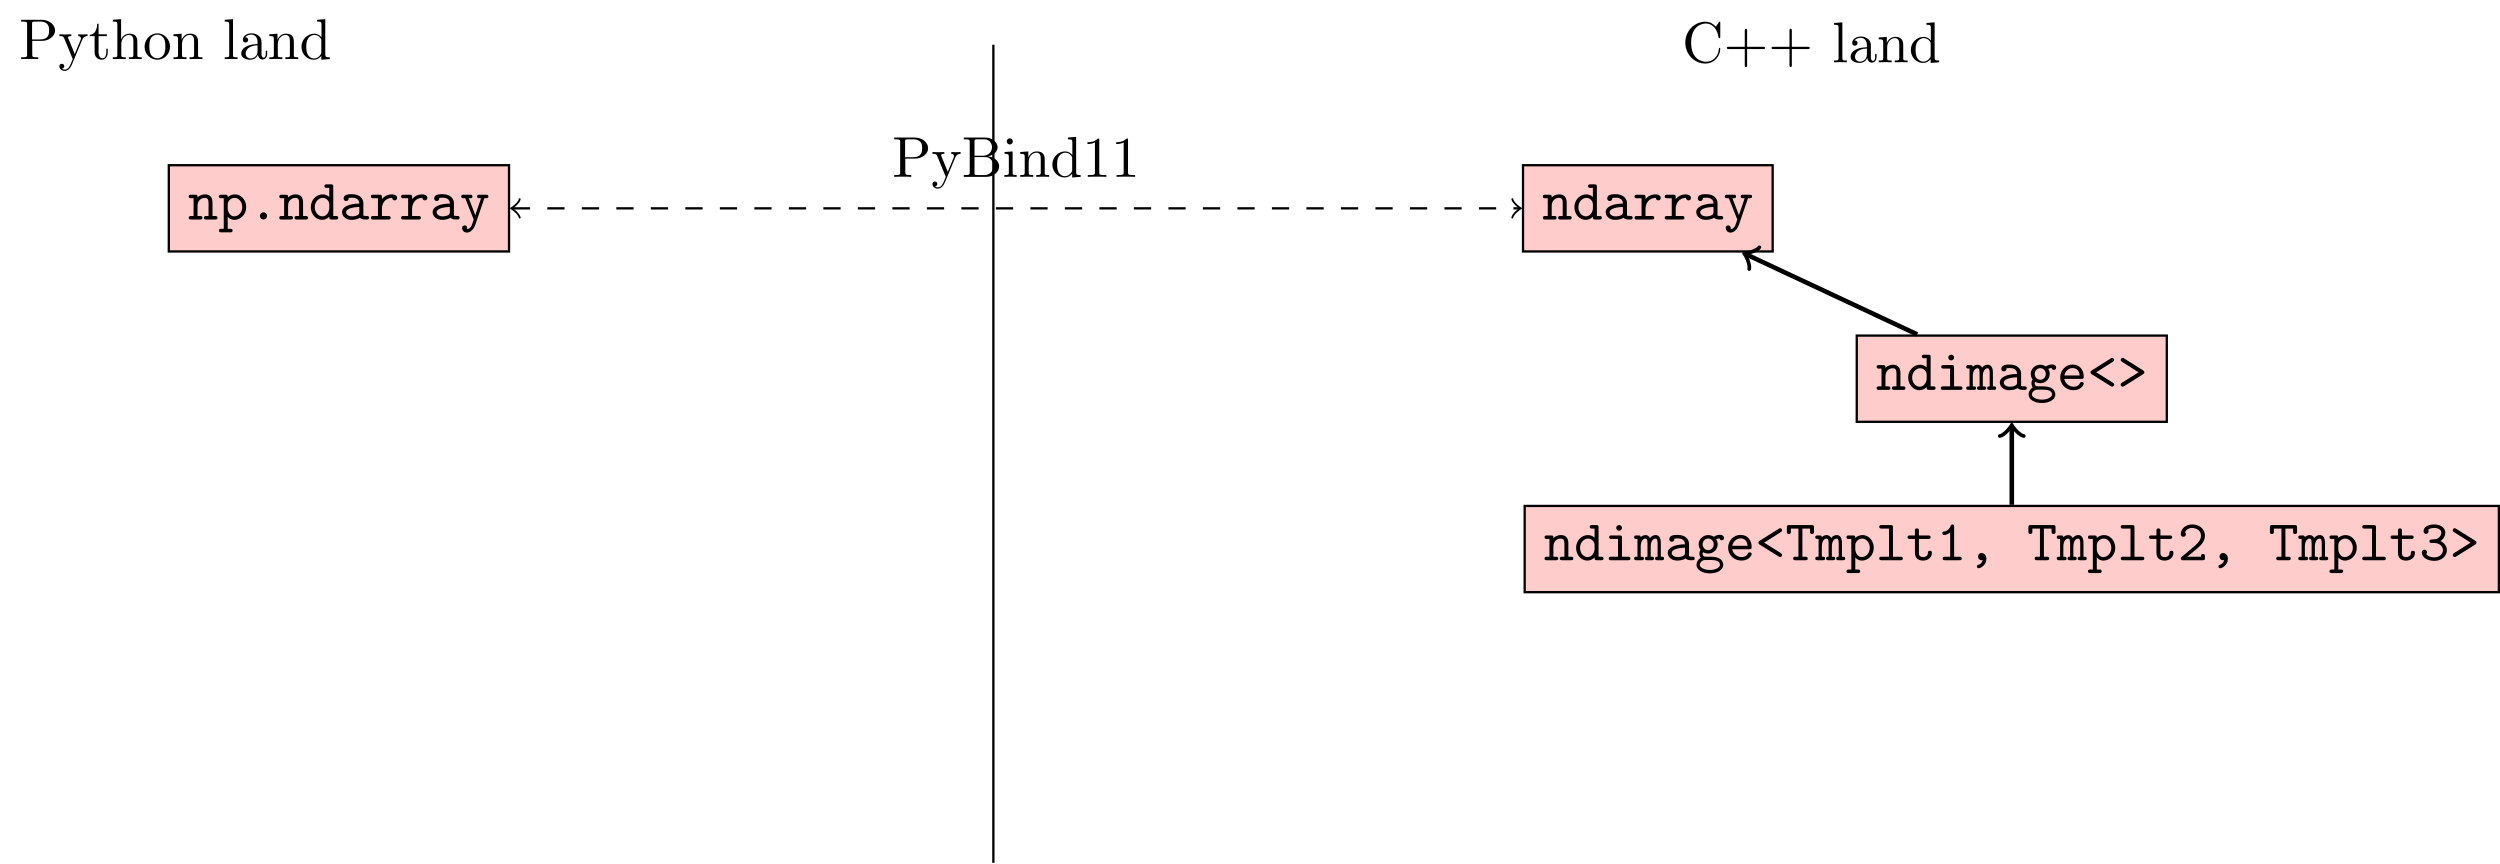
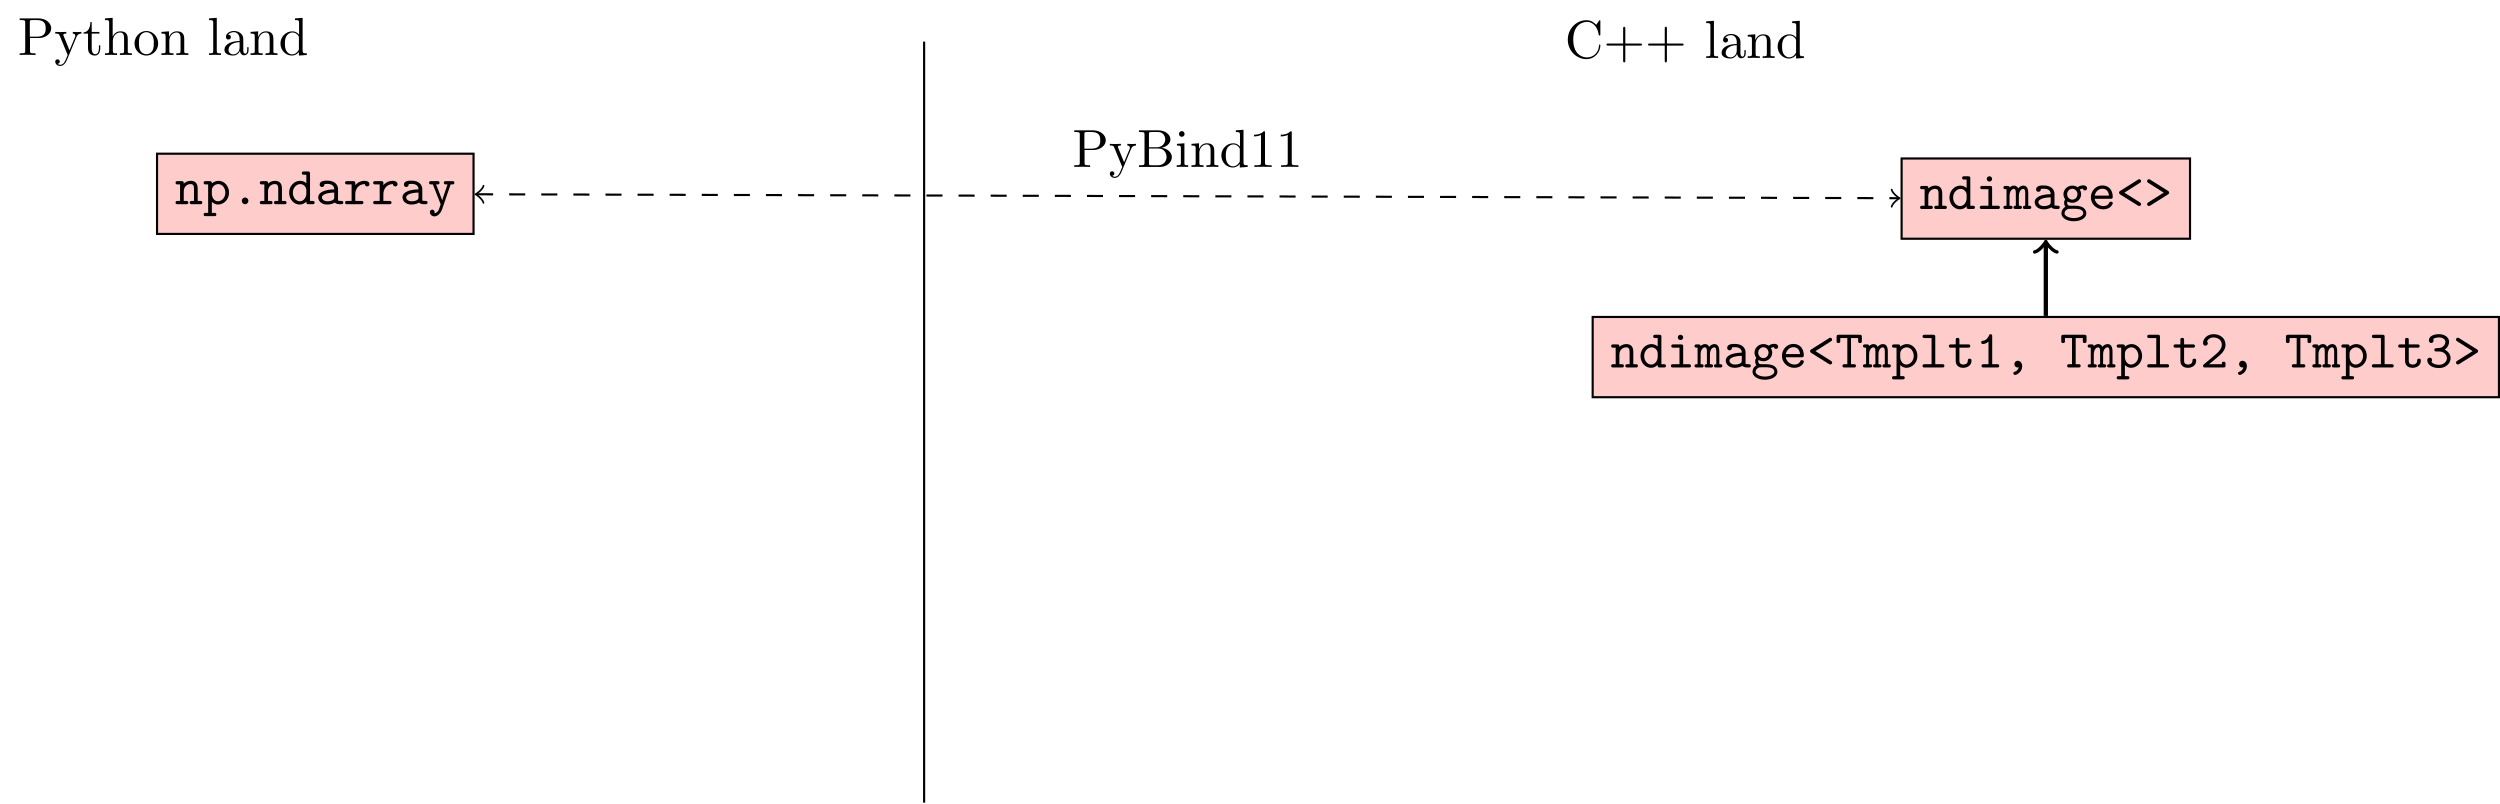
- <svg xmlns="http://www.w3.org/2000/svg" xmlns:xlink="http://www.w3.org/1999/xlink" width="433.135pt" height="149.68pt" viewBox="0 0 433.135 149.68" version="1.1">
+ <svg xmlns="http://www.w3.org/2000/svg" xmlns:xlink="http://www.w3.org/1999/xlink" width="465.592pt" height="149.68pt" viewBox="0 0 465.592 149.68" version="1.1">
  <defs>
    <g>
      <symbol overflow="visible" id="glyph0-0">
        <path style="stroke:none;" d="" />
      </symbol>
      <symbol overflow="visible" id="glyph0-1">
        <path style="stroke:none;" d="M 2.266 -3.156 L 3.953 -3.156 C 5.141 -3.156 6.219 -3.953 6.219 -4.953 C 6.219 -5.938 5.234 -6.812 3.875 -6.812 L 0.344 -6.812 L 0.344 -6.5 L 0.594 -6.5 C 1.359 -6.5 1.375 -6.391 1.375 -6.031 L 1.375 -0.781 C 1.375 -0.422 1.359 -0.312 0.594 -0.312 L 0.344 -0.312 L 0.344 0 C 0.703 -0.031 1.438 -0.031 1.812 -0.031 C 2.188 -0.031 2.938 -0.031 3.297 0 L 3.297 -0.312 L 3.047 -0.312 C 2.281 -0.312 2.266 -0.422 2.266 -0.781 Z M 2.234 -3.406 L 2.234 -6.094 C 2.234 -6.438 2.25 -6.5 2.719 -6.5 L 3.609 -6.5 C 5.188 -6.5 5.188 -5.438 5.188 -4.953 C 5.188 -4.484 5.188 -3.406 3.609 -3.406 Z M 2.234 -3.406 " />
      </symbol>
      <symbol overflow="visible" id="glyph0-2">
        <path style="stroke:none;" d="M 4.141 -3.344 C 4.391 -3.984 4.906 -3.984 5.062 -3.984 L 5.062 -4.297 C 4.828 -4.281 4.547 -4.266 4.312 -4.266 C 4.141 -4.266 3.672 -4.281 3.453 -4.297 L 3.453 -3.984 C 3.766 -3.984 3.922 -3.812 3.922 -3.562 C 3.922 -3.453 3.906 -3.438 3.859 -3.312 L 2.844 -0.875 L 1.75 -3.547 C 1.703 -3.656 1.688 -3.688 1.688 -3.734 C 1.688 -3.984 2.047 -3.984 2.25 -3.984 L 2.25 -4.297 C 1.984 -4.281 1.328 -4.266 1.156 -4.266 C 0.891 -4.266 0.484 -4.281 0.188 -4.297 L 0.188 -3.984 C 0.672 -3.984 0.859 -3.984 1 -3.641 L 2.5 0 C 2.438 0.125 2.297 0.453 2.25 0.594 C 2.031 1.141 1.75 1.828 1.109 1.828 C 1.062 1.828 0.828 1.828 0.641 1.641 C 0.953 1.609 1.031 1.391 1.031 1.219 C 1.031 0.969 0.844 0.812 0.609 0.812 C 0.406 0.812 0.188 0.938 0.188 1.234 C 0.188 1.688 0.609 2.047 1.109 2.047 C 1.734 2.047 2.141 1.469 2.375 0.906 Z M 4.141 -3.344 " />
      </symbol>
      <symbol overflow="visible" id="glyph0-3">
        <path style="stroke:none;" d="M 1.719 -3.984 L 3.156 -3.984 L 3.156 -4.297 L 1.719 -4.297 L 1.719 -6.125 L 1.469 -6.125 C 1.469 -5.312 1.172 -4.25 0.188 -4.203 L 0.188 -3.984 L 1.031 -3.984 L 1.031 -1.234 C 1.031 -0.016 1.969 0.109 2.328 0.109 C 3.031 0.109 3.312 -0.594 3.312 -1.234 L 3.312 -1.797 L 3.062 -1.797 L 3.062 -1.25 C 3.062 -0.516 2.766 -0.141 2.391 -0.141 C 1.719 -0.141 1.719 -1.047 1.719 -1.219 Z M 1.719 -3.984 " />
      </symbol>
      <symbol overflow="visible" id="glyph0-4">
        <path style="stroke:none;" d="M 1.094 -0.75 C 1.094 -0.312 0.984 -0.312 0.312 -0.312 L 0.312 0 C 0.672 -0.016 1.172 -0.031 1.453 -0.031 C 1.703 -0.031 2.219 -0.016 2.562 0 L 2.562 -0.312 C 1.891 -0.312 1.781 -0.312 1.781 -0.75 L 1.781 -2.594 C 1.781 -3.625 2.5 -4.188 3.125 -4.188 C 3.766 -4.188 3.875 -3.656 3.875 -3.078 L 3.875 -0.75 C 3.875 -0.312 3.766 -0.312 3.094 -0.312 L 3.094 0 C 3.438 -0.016 3.953 -0.031 4.219 -0.031 C 4.469 -0.031 5 -0.016 5.328 0 L 5.328 -0.312 C 4.812 -0.312 4.562 -0.312 4.562 -0.609 L 4.562 -2.516 C 4.562 -3.375 4.562 -3.672 4.25 -4.031 C 4.109 -4.203 3.781 -4.406 3.203 -4.406 C 2.359 -4.406 1.922 -3.812 1.75 -3.422 L 1.75 -6.922 L 0.312 -6.812 L 0.312 -6.5 C 1.016 -6.5 1.094 -6.438 1.094 -5.938 Z M 1.094 -0.75 " />
      </symbol>
      <symbol overflow="visible" id="glyph0-5">
        <path style="stroke:none;" d="M 4.688 -2.141 C 4.688 -3.406 3.703 -4.469 2.5 -4.469 C 1.25 -4.469 0.281 -3.375 0.281 -2.141 C 0.281 -0.844 1.312 0.109 2.484 0.109 C 3.688 0.109 4.688 -0.875 4.688 -2.141 Z M 2.5 -0.141 C 2.062 -0.141 1.625 -0.344 1.359 -0.812 C 1.109 -1.25 1.109 -1.859 1.109 -2.219 C 1.109 -2.609 1.109 -3.141 1.344 -3.578 C 1.609 -4.031 2.078 -4.25 2.484 -4.25 C 2.922 -4.25 3.344 -4.031 3.609 -3.594 C 3.875 -3.172 3.875 -2.594 3.875 -2.219 C 3.875 -1.859 3.875 -1.312 3.656 -0.875 C 3.422 -0.422 2.984 -0.141 2.5 -0.141 Z M 2.5 -0.141 " />
      </symbol>
      <symbol overflow="visible" id="glyph0-6">
        <path style="stroke:none;" d="M 1.094 -3.422 L 1.094 -0.75 C 1.094 -0.312 0.984 -0.312 0.312 -0.312 L 0.312 0 C 0.672 -0.016 1.172 -0.031 1.453 -0.031 C 1.703 -0.031 2.219 -0.016 2.562 0 L 2.562 -0.312 C 1.891 -0.312 1.781 -0.312 1.781 -0.75 L 1.781 -2.594 C 1.781 -3.625 2.5 -4.188 3.125 -4.188 C 3.766 -4.188 3.875 -3.656 3.875 -3.078 L 3.875 -0.75 C 3.875 -0.312 3.766 -0.312 3.094 -0.312 L 3.094 0 C 3.438 -0.016 3.953 -0.031 4.219 -0.031 C 4.469 -0.031 5 -0.016 5.328 0 L 5.328 -0.312 C 4.812 -0.312 4.562 -0.312 4.562 -0.609 L 4.562 -2.516 C 4.562 -3.375 4.562 -3.672 4.25 -4.031 C 4.109 -4.203 3.781 -4.406 3.203 -4.406 C 2.469 -4.406 2 -3.984 1.719 -3.359 L 1.719 -4.406 L 0.312 -4.297 L 0.312 -3.984 C 1.016 -3.984 1.094 -3.922 1.094 -3.422 Z M 1.094 -3.422 " />
      </symbol>
      <symbol overflow="visible" id="glyph0-7">
        <path style="stroke:none;" d="M 1.766 -6.922 L 0.328 -6.812 L 0.328 -6.5 C 1.031 -6.5 1.109 -6.438 1.109 -5.938 L 1.109 -0.75 C 1.109 -0.312 1 -0.312 0.328 -0.312 L 0.328 0 C 0.656 -0.016 1.188 -0.031 1.438 -0.031 C 1.688 -0.031 2.172 -0.016 2.547 0 L 2.547 -0.312 C 1.875 -0.312 1.766 -0.312 1.766 -0.75 Z M 1.766 -6.922 " />
      </symbol>
      <symbol overflow="visible" id="glyph0-8">
        <path style="stroke:none;" d="M 3.312 -0.75 C 3.359 -0.359 3.625 0.062 4.094 0.062 C 4.312 0.062 4.922 -0.078 4.922 -0.891 L 4.922 -1.453 L 4.672 -1.453 L 4.672 -0.891 C 4.672 -0.312 4.422 -0.25 4.312 -0.25 C 3.984 -0.25 3.938 -0.703 3.938 -0.75 L 3.938 -2.734 C 3.938 -3.156 3.938 -3.547 3.578 -3.922 C 3.188 -4.312 2.688 -4.469 2.219 -4.469 C 1.391 -4.469 0.703 -4 0.703 -3.344 C 0.703 -3.047 0.906 -2.875 1.172 -2.875 C 1.453 -2.875 1.625 -3.078 1.625 -3.328 C 1.625 -3.453 1.578 -3.781 1.109 -3.781 C 1.391 -4.141 1.875 -4.25 2.188 -4.25 C 2.688 -4.25 3.25 -3.859 3.25 -2.969 L 3.25 -2.609 C 2.734 -2.578 2.047 -2.547 1.422 -2.25 C 0.672 -1.906 0.422 -1.391 0.422 -0.953 C 0.422 -0.141 1.391 0.109 2.016 0.109 C 2.672 0.109 3.125 -0.297 3.312 -0.75 Z M 3.25 -2.391 L 3.25 -1.391 C 3.25 -0.453 2.531 -0.109 2.078 -0.109 C 1.594 -0.109 1.188 -0.453 1.188 -0.953 C 1.188 -1.5 1.609 -2.328 3.25 -2.391 Z M 3.25 -2.391 " />
      </symbol>
      <symbol overflow="visible" id="glyph0-9">
        <path style="stroke:none;" d="M 3.781 -0.547 L 3.781 0.109 L 5.25 0 L 5.25 -0.312 C 4.562 -0.312 4.469 -0.375 4.469 -0.875 L 4.469 -6.922 L 3.047 -6.812 L 3.047 -6.5 C 3.734 -6.5 3.812 -6.438 3.812 -5.938 L 3.812 -3.781 C 3.531 -4.141 3.094 -4.406 2.562 -4.406 C 1.391 -4.406 0.344 -3.422 0.344 -2.141 C 0.344 -0.875 1.312 0.109 2.453 0.109 C 3.094 0.109 3.531 -0.234 3.781 -0.547 Z M 3.781 -3.219 L 3.781 -1.172 C 3.781 -1 3.781 -0.984 3.672 -0.812 C 3.375 -0.328 2.938 -0.109 2.5 -0.109 C 2.047 -0.109 1.688 -0.375 1.453 -0.75 C 1.203 -1.156 1.172 -1.719 1.172 -2.141 C 1.172 -2.5 1.188 -3.094 1.469 -3.547 C 1.688 -3.859 2.062 -4.188 2.609 -4.188 C 2.953 -4.188 3.375 -4.031 3.672 -3.594 C 3.781 -3.422 3.781 -3.406 3.781 -3.219 Z M 3.781 -3.219 " />
      </symbol>
      <symbol overflow="visible" id="glyph0-10">
        <path style="stroke:none;" d="M 0.562 -3.406 C 0.562 -1.344 2.172 0.219 4.031 0.219 C 5.656 0.219 6.625 -1.172 6.625 -2.328 C 6.625 -2.422 6.625 -2.5 6.5 -2.5 C 6.391 -2.5 6.391 -2.438 6.375 -2.328 C 6.297 -0.906 5.234 -0.094 4.141 -0.094 C 3.531 -0.094 1.578 -0.422 1.578 -3.406 C 1.578 -6.375 3.531 -6.719 4.141 -6.719 C 5.219 -6.719 6.109 -5.812 6.312 -4.359 C 6.328 -4.219 6.328 -4.188 6.469 -4.188 C 6.625 -4.188 6.625 -4.219 6.625 -4.422 L 6.625 -6.781 C 6.625 -6.953 6.625 -7.031 6.516 -7.031 C 6.484 -7.031 6.438 -7.031 6.359 -6.906 L 5.859 -6.172 C 5.5 -6.531 4.984 -7.031 4.031 -7.031 C 2.156 -7.031 0.562 -5.438 0.562 -3.406 Z M 0.562 -3.406 " />
      </symbol>
      <symbol overflow="visible" id="glyph0-11">
        <path style="stroke:none;" d="M 4.078 -2.297 L 6.859 -2.297 C 7 -2.297 7.188 -2.297 7.188 -2.5 C 7.188 -2.688 7 -2.688 6.859 -2.688 L 4.078 -2.688 L 4.078 -5.484 C 4.078 -5.625 4.078 -5.812 3.875 -5.812 C 3.672 -5.812 3.672 -5.625 3.672 -5.484 L 3.672 -2.688 L 0.891 -2.688 C 0.75 -2.688 0.562 -2.688 0.562 -2.5 C 0.562 -2.297 0.75 -2.297 0.891 -2.297 L 3.672 -2.297 L 3.672 0.5 C 3.672 0.641 3.672 0.828 3.875 0.828 C 4.078 0.828 4.078 0.641 4.078 0.5 Z M 4.078 -2.297 " />
      </symbol>
      <symbol overflow="visible" id="glyph0-12">
        <path style="stroke:none;" d="M 2.219 -3.656 L 2.219 -6.094 C 2.219 -6.438 2.234 -6.5 2.703 -6.5 L 3.938 -6.5 C 4.906 -6.5 5.25 -5.656 5.25 -5.125 C 5.25 -4.484 4.766 -3.656 3.656 -3.656 Z M 4.562 -3.562 C 5.531 -3.75 6.219 -4.391 6.219 -5.125 C 6.219 -5.984 5.297 -6.812 4 -6.812 L 0.359 -6.812 L 0.359 -6.5 L 0.594 -6.5 C 1.359 -6.5 1.391 -6.391 1.391 -6.031 L 1.391 -0.781 C 1.391 -0.422 1.359 -0.312 0.594 -0.312 L 0.359 -0.312 L 0.359 0 L 4.266 0 C 5.594 0 6.484 -0.891 6.484 -1.828 C 6.484 -2.688 5.672 -3.438 4.562 -3.562 Z M 3.953 -0.312 L 2.703 -0.312 C 2.234 -0.312 2.219 -0.375 2.219 -0.703 L 2.219 -3.422 L 4.094 -3.422 C 5.078 -3.422 5.5 -2.5 5.5 -1.828 C 5.5 -1.125 4.969 -0.312 3.953 -0.312 Z M 3.953 -0.312 " />
      </symbol>
      <symbol overflow="visible" id="glyph0-13">
        <path style="stroke:none;" d="M 1.766 -4.406 L 0.375 -4.297 L 0.375 -3.984 C 1.016 -3.984 1.109 -3.922 1.109 -3.438 L 1.109 -0.75 C 1.109 -0.312 1 -0.312 0.328 -0.312 L 0.328 0 C 0.641 -0.016 1.188 -0.031 1.422 -0.031 C 1.781 -0.031 2.125 -0.016 2.469 0 L 2.469 -0.312 C 1.797 -0.312 1.766 -0.359 1.766 -0.75 Z M 1.797 -6.141 C 1.797 -6.453 1.562 -6.672 1.281 -6.672 C 0.969 -6.672 0.75 -6.406 0.75 -6.141 C 0.75 -5.875 0.969 -5.609 1.281 -5.609 C 1.562 -5.609 1.797 -5.828 1.797 -6.141 Z M 1.797 -6.141 " />
      </symbol>
      <symbol overflow="visible" id="glyph0-14">
        <path style="stroke:none;" d="M 2.938 -6.375 C 2.938 -6.625 2.938 -6.641 2.703 -6.641 C 2.078 -6 1.203 -6 0.891 -6 L 0.891 -5.688 C 1.094 -5.688 1.672 -5.688 2.188 -5.953 L 2.188 -0.781 C 2.188 -0.422 2.156 -0.312 1.266 -0.312 L 0.953 -0.312 L 0.953 0 C 1.297 -0.031 2.156 -0.031 2.562 -0.031 C 2.953 -0.031 3.828 -0.031 4.172 0 L 4.172 -0.312 L 3.859 -0.312 C 2.953 -0.312 2.938 -0.422 2.938 -0.781 Z M 2.938 -6.375 " />
      </symbol>
      <symbol overflow="visible" id="glyph1-0">
        <path style="stroke:none;" d="" />
      </symbol>
      <symbol overflow="visible" id="glyph1-1">
        <path style="stroke:none;" d="M 1.656 -3.828 C 1.656 -4.141 1.656 -4.297 1.25 -4.297 L 0.531 -4.297 C 0.375 -4.297 0.125 -4.297 0.125 -3.984 C 0.125 -3.688 0.375 -3.688 0.516 -3.688 L 0.969 -3.688 L 0.969 -0.609 L 0.531 -0.609 C 0.375 -0.609 0.125 -0.609 0.125 -0.297 C 0.125 0 0.375 0 0.516 0 L 2.109 0 C 2.25 0 2.5 0 2.5 -0.297 C 2.5 -0.609 2.25 -0.609 2.094 -0.609 L 1.656 -0.609 L 1.656 -2.375 C 1.656 -3.375 2.391 -3.75 2.906 -3.75 C 3.422 -3.75 3.562 -3.469 3.562 -2.875 L 3.562 -0.609 L 3.188 -0.609 C 3.016 -0.609 2.766 -0.609 2.766 -0.297 C 2.766 0 3.047 0 3.188 0 L 4.703 0 C 4.844 0 5.109 0 5.109 -0.297 C 5.109 -0.609 4.859 -0.609 4.688 -0.609 L 4.25 -0.609 L 4.25 -2.922 C 4.25 -3.922 3.75 -4.359 2.953 -4.359 C 2.297 -4.359 1.844 -4.016 1.656 -3.828 Z M 1.656 -3.828 " />
      </symbol>
      <symbol overflow="visible" id="glyph1-2">
        <path style="stroke:none;" d="M 1.656 -2.625 C 1.656 -3.219 2.234 -3.75 2.859 -3.75 C 3.594 -3.75 4.172 -3.016 4.172 -2.156 C 4.172 -1.203 3.484 -0.547 2.781 -0.547 C 2 -0.547 1.656 -1.422 1.656 -1.906 Z M 1.656 -0.453 C 2.062 -0.031 2.5 0.062 2.812 0.062 C 3.891 0.062 4.859 -0.891 4.859 -2.156 C 4.859 -3.375 3.984 -4.359 2.922 -4.359 C 2.438 -4.359 2 -4.172 1.656 -3.875 C 1.656 -4.156 1.641 -4.297 1.25 -4.297 L 0.531 -4.297 C 0.375 -4.297 0.125 -4.297 0.125 -3.984 C 0.125 -3.688 0.375 -3.688 0.516 -3.688 L 0.969 -3.688 L 0.969 1.609 L 0.531 1.609 C 0.375 1.609 0.125 1.609 0.125 1.906 C 0.125 2.219 0.375 2.219 0.516 2.219 L 2.109 2.219 C 2.25 2.219 2.5 2.219 2.5 1.906 C 2.5 1.609 2.25 1.609 2.094 1.609 L 1.656 1.609 Z M 1.656 -0.453 " />
      </symbol>
      <symbol overflow="visible" id="glyph1-3">
        <path style="stroke:none;" d="M 3.234 -0.625 C 3.234 -0.984 2.938 -1.25 2.625 -1.25 C 2.25 -1.25 2 -0.938 2 -0.625 C 2 -0.266 2.297 0 2.609 0 C 2.984 0 3.234 -0.312 3.234 -0.625 Z M 3.234 -0.625 " />
      </symbol>
      <symbol overflow="visible" id="glyph1-4">
        <path style="stroke:none;" d="M 3.562 -0.5 C 3.562 -0.141 3.562 0 3.969 0 L 4.688 0 C 4.859 0 5.109 0 5.109 -0.312 C 5.109 -0.609 4.844 -0.609 4.703 -0.609 L 4.25 -0.609 L 4.25 -5.688 C 4.25 -5.984 4.203 -6.094 3.859 -6.094 L 3.125 -6.094 C 2.969 -6.094 2.719 -6.094 2.719 -5.781 C 2.719 -5.484 2.984 -5.484 3.125 -5.484 L 3.562 -5.484 L 3.562 -3.906 C 3.234 -4.203 2.828 -4.359 2.406 -4.359 C 1.312 -4.359 0.359 -3.406 0.359 -2.141 C 0.359 -0.906 1.25 0.062 2.312 0.062 C 2.875 0.062 3.297 -0.203 3.562 -0.5 Z M 3.562 -2.641 L 3.562 -1.938 C 3.562 -1.375 3.125 -0.547 2.359 -0.547 C 1.641 -0.547 1.047 -1.25 1.047 -2.141 C 1.047 -3.094 1.75 -3.75 2.438 -3.75 C 3.078 -3.75 3.562 -3.188 3.562 -2.641 Z M 3.562 -2.641 " />
      </symbol>
      <symbol overflow="visible" id="glyph1-5">
        <path style="stroke:none;" d="M 3.656 -0.312 C 3.875 -0.016 4.344 0 4.719 0 C 5 0 5.219 0 5.219 -0.312 C 5.219 -0.609 4.969 -0.609 4.828 -0.609 C 4.406 -0.609 4.312 -0.656 4.234 -0.688 L 4.234 -2.844 C 4.234 -3.547 3.688 -4.391 2.25 -4.391 C 1.828 -4.391 0.812 -4.391 0.812 -3.656 C 0.812 -3.359 1.016 -3.203 1.25 -3.203 C 1.406 -3.203 1.688 -3.297 1.688 -3.656 C 1.688 -3.734 1.703 -3.75 1.906 -3.766 C 2.047 -3.781 2.172 -3.781 2.266 -3.781 C 3.016 -3.781 3.531 -3.469 3.531 -2.766 C 1.781 -2.734 0.547 -2.234 0.547 -1.281 C 0.547 -0.594 1.172 0.062 2.188 0.062 C 2.562 0.062 3.188 -0.016 3.656 -0.312 Z M 3.531 -2.172 L 3.531 -1.328 C 3.531 -1.109 3.531 -0.891 3.156 -0.719 C 2.797 -0.547 2.344 -0.547 2.266 -0.547 C 1.641 -0.547 1.234 -0.891 1.234 -1.281 C 1.234 -1.766 2.094 -2.141 3.531 -2.172 Z M 3.531 -2.172 " />
      </symbol>
      <symbol overflow="visible" id="glyph1-6">
        <path style="stroke:none;" d="M 2.219 -1.859 C 2.219 -2.797 2.797 -3.75 4 -3.75 C 4.016 -3.516 4.188 -3.312 4.438 -3.312 C 4.656 -3.312 4.859 -3.469 4.859 -3.734 C 4.859 -3.938 4.734 -4.359 3.906 -4.359 C 3.406 -4.359 2.766 -4.172 2.219 -3.547 L 2.219 -3.891 C 2.219 -4.203 2.156 -4.297 1.812 -4.297 L 0.719 -4.297 C 0.562 -4.297 0.312 -4.297 0.312 -4 C 0.312 -3.688 0.562 -3.688 0.719 -3.688 L 1.531 -3.688 L 1.531 -0.609 L 0.719 -0.609 C 0.562 -0.609 0.312 -0.609 0.312 -0.312 C 0.312 0 0.562 0 0.719 0 L 3.312 0 C 3.469 0 3.734 0 3.734 -0.297 C 3.734 -0.609 3.469 -0.609 3.312 -0.609 L 2.219 -0.609 Z M 2.219 -1.859 " />
      </symbol>
      <symbol overflow="visible" id="glyph1-7">
        <path style="stroke:none;" d="M 4.281 -3.688 L 4.578 -3.688 C 4.734 -3.688 4.984 -3.688 4.984 -3.984 C 4.984 -4.297 4.75 -4.297 4.578 -4.297 L 3.422 -4.297 C 3.266 -4.297 3.016 -4.297 3.016 -4 C 3.016 -3.688 3.266 -3.688 3.422 -3.688 L 3.703 -3.688 L 2.984 -1.562 C 2.844 -1.203 2.797 -1.016 2.719 -0.703 C 2.656 -0.891 2.578 -1.109 2.5 -1.297 L 1.578 -3.688 L 1.828 -3.688 C 1.969 -3.688 2.219 -3.688 2.219 -3.984 C 2.219 -4.297 1.984 -4.297 1.828 -4.297 L 0.656 -4.297 C 0.5 -4.297 0.266 -4.297 0.266 -3.984 C 0.266 -3.688 0.516 -3.688 0.656 -3.688 L 0.969 -3.688 L 2.375 -0.125 C 2.422 -0.031 2.422 -0.016 2.422 0 C 2.422 0.016 2.172 0.844 2.047 1.094 C 1.75 1.641 1.391 1.656 1.25 1.672 C 1.25 1.656 1.297 1.578 1.297 1.453 C 1.297 1.203 1.109 1.016 0.875 1.016 C 0.594 1.016 0.422 1.203 0.422 1.453 C 0.422 1.875 0.766 2.266 1.25 2.266 C 2.25 2.266 2.703 0.953 2.734 0.844 Z M 4.281 -3.688 " />
      </symbol>
      <symbol overflow="visible" id="glyph1-8">
        <path style="stroke:none;" d="M 3.078 -3.891 C 3.078 -4.203 3.016 -4.297 2.688 -4.297 L 1.266 -4.297 C 1.109 -4.297 0.859 -4.297 0.859 -4 C 0.859 -3.688 1.109 -3.688 1.266 -3.688 L 2.391 -3.688 L 2.391 -0.609 L 1.188 -0.609 C 1.031 -0.609 0.781 -0.609 0.781 -0.297 C 0.781 0 1.031 0 1.188 0 L 4.125 0 C 4.281 0 4.531 0 4.531 -0.297 C 4.531 -0.609 4.281 -0.609 4.125 -0.609 L 3.078 -0.609 Z M 3.078 -5.609 C 3.078 -5.875 2.859 -6.094 2.578 -6.094 C 2.297 -6.094 2.078 -5.875 2.078 -5.609 C 2.078 -5.328 2.297 -5.109 2.578 -5.109 C 2.859 -5.109 3.078 -5.328 3.078 -5.609 Z M 3.078 -5.609 " />
      </symbol>
      <symbol overflow="visible" id="glyph1-9">
        <path style="stroke:none;" d="M 1.094 -4 C 1.062 -4.297 0.875 -4.297 0.688 -4.297 L 0.375 -4.297 C 0.219 -4.297 -0.047 -4.297 -0.047 -4 C -0.047 -3.688 0.172 -3.688 0.531 -3.688 L 0.531 -0.609 C 0.172 -0.609 -0.047 -0.609 -0.047 -0.297 C -0.047 0 0.234 0 0.375 0 L 1.25 0 C 1.391 0 1.656 0 1.656 -0.297 C 1.656 -0.609 1.453 -0.609 1.094 -0.609 L 1.094 -2.391 C 1.094 -3.281 1.5 -3.75 1.906 -3.75 C 2.141 -3.75 2.266 -3.578 2.266 -2.938 L 2.266 -0.609 C 2.078 -0.609 1.828 -0.609 1.828 -0.297 C 1.828 0 2.109 0 2.25 0 L 2.984 0 C 3.141 0 3.406 0 3.406 -0.297 C 3.406 -0.609 3.188 -0.609 2.828 -0.609 L 2.828 -2.391 C 2.828 -3.281 3.234 -3.75 3.656 -3.75 C 3.875 -3.75 4.016 -3.578 4.016 -2.938 L 4.016 -0.609 C 3.828 -0.609 3.578 -0.609 3.578 -0.297 C 3.578 0 3.844 0 3.984 0 L 4.734 0 C 4.891 0 5.141 0 5.141 -0.297 C 5.141 -0.609 4.938 -0.609 4.578 -0.609 L 4.578 -3.016 C 4.578 -3.219 4.578 -4.359 3.688 -4.359 C 3.391 -4.359 2.984 -4.234 2.703 -3.844 C 2.547 -4.172 2.266 -4.359 1.938 -4.359 C 1.625 -4.359 1.328 -4.219 1.094 -4 Z M 1.094 -4 " />
      </symbol>
      <symbol overflow="visible" id="glyph1-10">
        <path style="stroke:none;" d="M 2.328 -1.75 C 1.781 -1.75 1.359 -2.219 1.359 -2.75 C 1.359 -3.312 1.797 -3.766 2.328 -3.766 C 2.859 -3.766 3.281 -3.297 3.281 -2.766 C 3.281 -2.188 2.844 -1.75 2.328 -1.75 Z M 1.422 -1.406 C 1.453 -1.391 1.828 -1.156 2.328 -1.156 C 3.234 -1.156 3.969 -1.875 3.969 -2.766 C 3.969 -3.062 3.875 -3.344 3.703 -3.625 C 3.922 -3.75 4.156 -3.781 4.281 -3.797 C 4.344 -3.531 4.578 -3.453 4.672 -3.453 C 4.844 -3.453 5.078 -3.578 5.078 -3.875 C 5.078 -4.094 4.891 -4.406 4.344 -4.406 C 4.234 -4.406 3.75 -4.391 3.297 -4.062 C 3.125 -4.172 2.781 -4.359 2.328 -4.359 C 1.391 -4.359 0.672 -3.609 0.672 -2.766 C 0.672 -2.328 0.844 -2 1 -1.812 C 0.891 -1.656 0.797 -1.438 0.797 -1.141 C 0.797 -0.781 0.938 -0.531 1.031 -0.422 C 0.297 0.031 0.297 0.703 0.297 0.812 C 0.297 1.672 1.328 2.281 2.609 2.281 C 3.891 2.281 4.938 1.672 4.938 0.812 C 4.938 0.453 4.75 -0.047 4.25 -0.312 C 4.109 -0.391 3.703 -0.609 2.797 -0.609 L 2.109 -0.609 C 2.031 -0.609 1.891 -0.609 1.812 -0.625 C 1.672 -0.625 1.609 -0.625 1.484 -0.766 C 1.375 -0.906 1.359 -1.109 1.359 -1.125 C 1.359 -1.172 1.391 -1.312 1.422 -1.406 Z M 2.609 1.688 C 1.609 1.688 0.875 1.25 0.875 0.812 C 0.875 0.641 0.953 0.312 1.281 0.125 C 1.531 -0.047 1.609 -0.047 2.344 -0.047 C 3.234 -0.047 4.359 -0.047 4.359 0.812 C 4.359 1.25 3.609 1.688 2.609 1.688 Z M 2.609 1.688 " />
      </symbol>
      <symbol overflow="visible" id="glyph1-11">
        <path style="stroke:none;" d="M 4.234 -1.906 C 4.438 -1.906 4.625 -1.906 4.625 -2.266 C 4.625 -3.406 3.984 -4.391 2.688 -4.391 C 1.5 -4.391 0.547 -3.391 0.547 -2.156 C 0.547 -0.953 1.562 0.062 2.844 0.062 C 4.156 0.062 4.625 -0.844 4.625 -1.094 C 4.625 -1.359 4.344 -1.359 4.281 -1.359 C 4.094 -1.359 4.016 -1.328 3.953 -1.141 C 3.734 -0.641 3.188 -0.547 2.906 -0.547 C 2.156 -0.547 1.422 -1.047 1.25 -1.906 Z M 1.266 -2.5 C 1.406 -3.234 2 -3.781 2.688 -3.781 C 3.203 -3.781 3.828 -3.531 3.922 -2.5 Z M 1.266 -2.5 " />
      </symbol>
      <symbol overflow="visible" id="glyph1-12">
        <path style="stroke:none;" d="M 4.422 -4.859 C 4.531 -4.922 4.672 -5 4.672 -5.188 C 4.672 -5.422 4.469 -5.547 4.312 -5.547 C 4.234 -5.547 4.203 -5.531 4.062 -5.438 L 0.781 -3.375 C 0.688 -3.312 0.562 -3.234 0.562 -3.047 C 0.562 -2.922 0.641 -2.812 0.734 -2.734 L 4.062 -0.656 C 4.203 -0.562 4.234 -0.562 4.312 -0.562 C 4.469 -0.562 4.672 -0.672 4.672 -0.906 C 4.672 -1.094 4.531 -1.172 4.422 -1.25 L 1.562 -3.047 Z M 4.422 -4.859 " />
      </symbol>
      <symbol overflow="visible" id="glyph1-13">
        <path style="stroke:none;" d="M 4.453 -2.719 C 4.531 -2.781 4.672 -2.859 4.672 -3.047 C 4.672 -3.188 4.578 -3.297 4.484 -3.359 L 1.172 -5.438 C 1.031 -5.531 1 -5.547 0.906 -5.547 C 0.75 -5.547 0.562 -5.422 0.562 -5.188 C 0.562 -5 0.688 -4.922 0.797 -4.859 L 3.656 -3.047 L 0.797 -1.25 C 0.688 -1.172 0.562 -1.094 0.562 -0.906 C 0.562 -0.672 0.75 -0.562 0.906 -0.562 C 1 -0.562 1.031 -0.562 1.172 -0.656 Z M 4.453 -2.719 " />
      </symbol>
      <symbol overflow="visible" id="glyph1-14">
        <path style="stroke:none;" d="M 2.953 -5.484 L 4.281 -5.484 L 4.281 -4.953 C 4.281 -4.766 4.281 -4.547 4.609 -4.547 C 4.969 -4.547 4.969 -4.75 4.969 -4.953 L 4.969 -5.688 C 4.969 -5.984 4.906 -6.094 4.562 -6.094 L 0.672 -6.094 C 0.344 -6.094 0.266 -6.016 0.266 -5.688 L 0.266 -4.953 C 0.266 -4.766 0.266 -4.547 0.594 -4.547 C 0.953 -4.547 0.953 -4.75 0.953 -4.953 L 0.953 -5.484 L 2.266 -5.484 L 2.266 -0.609 L 1.75 -0.609 C 1.609 -0.609 1.359 -0.609 1.359 -0.312 C 1.359 0 1.594 0 1.75 0 L 3.484 0 C 3.625 0 3.875 0 3.875 -0.297 C 3.875 -0.609 3.641 -0.609 3.484 -0.609 L 2.953 -0.609 Z M 2.953 -5.484 " />
      </symbol>
      <symbol overflow="visible" id="glyph1-15">
        <path style="stroke:none;" d="M 2.953 -5.688 C 2.953 -5.984 2.906 -6.094 2.562 -6.094 L 0.984 -6.094 C 0.828 -6.094 0.578 -6.094 0.578 -5.781 C 0.578 -5.484 0.844 -5.484 0.984 -5.484 L 2.266 -5.484 L 2.266 -0.609 L 0.984 -0.609 C 0.828 -0.609 0.578 -0.609 0.578 -0.297 C 0.578 0 0.844 0 0.984 0 L 4.25 0 C 4.406 0 4.656 0 4.656 -0.297 C 4.656 -0.609 4.422 -0.609 4.25 -0.609 L 2.953 -0.609 Z M 2.953 -5.688 " />
      </symbol>
      <symbol overflow="visible" id="glyph1-16">
        <path style="stroke:none;" d="M 2.219 -3.688 L 3.844 -3.688 C 4 -3.688 4.25 -3.688 4.25 -3.984 C 4.25 -4.297 4 -4.297 3.844 -4.297 L 2.219 -4.297 L 2.219 -5.109 C 2.219 -5.297 2.219 -5.516 1.875 -5.516 C 1.531 -5.516 1.531 -5.312 1.531 -5.109 L 1.531 -4.297 L 0.656 -4.297 C 0.5 -4.297 0.25 -4.297 0.25 -3.984 C 0.25 -3.688 0.5 -3.688 0.641 -3.688 L 1.531 -3.688 L 1.531 -1.25 C 1.531 -0.297 2.203 0.062 2.938 0.062 C 3.672 0.062 4.469 -0.375 4.469 -1.25 C 4.469 -1.438 4.469 -1.641 4.125 -1.641 C 3.797 -1.641 3.781 -1.438 3.781 -1.266 C 3.781 -0.641 3.203 -0.547 2.984 -0.547 C 2.219 -0.547 2.219 -1.062 2.219 -1.312 Z M 2.219 -3.688 " />
      </symbol>
      <symbol overflow="visible" id="glyph1-17">
        <path style="stroke:none;" d="M 3.094 -5.797 C 3.094 -5.953 3.094 -6.203 2.797 -6.203 C 2.609 -6.203 2.547 -6.078 2.5 -5.969 C 2.125 -5.109 1.609 -5 1.422 -4.984 C 1.25 -4.969 1.047 -4.953 1.047 -4.672 C 1.047 -4.422 1.219 -4.375 1.375 -4.375 C 1.562 -4.375 1.969 -4.438 2.406 -4.812 L 2.406 -0.609 L 1.5 -0.609 C 1.344 -0.609 1.109 -0.609 1.109 -0.297 C 1.109 0 1.359 0 1.5 0 L 4 0 C 4.156 0 4.406 0 4.406 -0.297 C 4.406 -0.609 4.172 -0.609 4 -0.609 L 3.094 -0.609 Z M 3.094 -5.797 " />
      </symbol>
      <symbol overflow="visible" id="glyph1-18">
        <path style="stroke:none;" d="M 2.812 -0.031 C 2.656 0.594 2.188 0.75 2.078 0.781 C 1.969 0.812 1.797 0.875 1.797 1.062 C 1.797 1.219 1.938 1.391 2.109 1.391 C 2.438 1.391 3.453 0.844 3.453 -0.25 C 3.453 -0.859 3.062 -1.25 2.625 -1.25 C 2.219 -1.25 2 -0.953 2 -0.625 C 2 -0.25 2.281 0 2.609 0 C 2.672 0 2.734 -0.016 2.812 -0.031 Z M 2.812 -0.031 " />
      </symbol>
      <symbol overflow="visible" id="glyph1-19">
        <path style="stroke:none;" d="M 0.672 -0.578 C 0.578 -0.5 0.516 -0.453 0.516 -0.312 C 0.516 0 0.766 0 0.922 0 L 4.312 0 C 4.641 0 4.703 -0.094 4.703 -0.406 L 4.703 -0.672 C 4.703 -0.859 4.703 -1.078 4.359 -1.078 C 4.016 -1.078 4.016 -0.891 4.016 -0.609 L 1.641 -0.609 C 2.234 -1.109 3.188 -1.859 3.625 -2.266 C 4.25 -2.828 4.703 -3.453 4.703 -4.25 C 4.703 -5.453 3.703 -6.203 2.484 -6.203 C 1.312 -6.203 0.516 -5.391 0.516 -4.531 C 0.516 -4.172 0.797 -4.062 0.969 -4.062 C 1.172 -4.062 1.406 -4.234 1.406 -4.5 C 1.406 -4.625 1.359 -4.75 1.266 -4.828 C 1.422 -5.281 1.891 -5.594 2.438 -5.594 C 3.25 -5.594 4.016 -5.141 4.016 -4.25 C 4.016 -3.562 3.531 -2.984 2.875 -2.438 Z M 0.672 -0.578 " />
      </symbol>
      <symbol overflow="visible" id="glyph1-20">
        <path style="stroke:none;" d="M 3.656 -3.328 C 4.219 -3.688 4.5 -4.25 4.5 -4.797 C 4.5 -5.531 3.766 -6.203 2.625 -6.203 C 1.422 -6.203 0.734 -5.719 0.734 -5.031 C 0.734 -4.703 0.984 -4.562 1.172 -4.562 C 1.391 -4.562 1.609 -4.734 1.609 -5.016 C 1.609 -5.156 1.562 -5.25 1.531 -5.281 C 1.828 -5.594 2.547 -5.594 2.625 -5.594 C 3.312 -5.594 3.812 -5.234 3.812 -4.781 C 3.812 -4.484 3.656 -4.141 3.391 -3.922 C 3.078 -3.656 2.828 -3.641 2.469 -3.625 C 1.891 -3.578 1.75 -3.578 1.75 -3.297 C 1.75 -2.984 1.984 -2.984 2.141 -2.984 L 2.609 -2.984 C 3.594 -2.984 4.094 -2.312 4.094 -1.734 C 4.094 -1.125 3.531 -0.5 2.625 -0.5 C 2.234 -0.5 1.469 -0.609 1.203 -1.078 C 1.25 -1.125 1.328 -1.188 1.328 -1.391 C 1.328 -1.625 1.141 -1.828 0.891 -1.828 C 0.656 -1.828 0.438 -1.672 0.438 -1.359 C 0.438 -0.469 1.406 0.109 2.625 0.109 C 3.938 0.109 4.781 -0.812 4.781 -1.734 C 4.781 -2.438 4.312 -3.031 3.656 -3.328 Z M 3.656 -3.328 " />
      </symbol>
    </g>
    <clipPath id="clip1">
      <path d="M 171 7 L 173 7 L 173 149.68 L 171 149.68 Z M 171 7 " />
    </clipPath>
    <clipPath id="clip2">
-       <path d="M 263 87 L 433.137 87 L 433.137 103 L 263 103 Z M 263 87 " />
+       <path d="M 296 59 L 465.594 59 L 465.594 74 L 296 74 Z M 296 59 " />
+     </clipPath>
+     <clipPath id="clip3">
+       <path d="M 296 58 L 465.594 58 L 465.594 75 L 296 75 Z M 296 58 " />
    </clipPath>
  </defs>
  <g id="surface1">
    <g style="fill:rgb(0%,0%,0%);fill-opacity:1;">
      <use xlink:href="#glyph0-1" x="3.321" y="10.239" />
      <use xlink:href="#glyph0-2" x="10.102" y="10.239" />
      <use xlink:href="#glyph0-3" x="15.36" y="10.239" />
      <use xlink:href="#glyph0-4" x="19.234" y="10.239" />
      <use xlink:href="#glyph0-5" x="24.769" y="10.239" />
      <use xlink:href="#glyph0-6" x="29.751" y="10.239" />
    </g>
    <g style="fill:rgb(0%,0%,0%);fill-opacity:1;">
      <use xlink:href="#glyph0-7" x="38.604" y="10.239" />
      <use xlink:href="#glyph0-8" x="41.371" y="10.239" />
      <use xlink:href="#glyph0-6" x="46.352" y="10.239" />
      <use xlink:href="#glyph0-9" x="51.888" y="10.239" />
    </g>
    <g style="fill:rgb(0%,0%,0%);fill-opacity:1;">
      <use xlink:href="#glyph0-10" x="291.42" y="10.793" />
      <use xlink:href="#glyph0-11" x="298.615" y="10.793" />
      <use xlink:href="#glyph0-11" x="306.364" y="10.793" />
    </g>
    <g style="fill:rgb(0%,0%,0%);fill-opacity:1;">
      <use xlink:href="#glyph0-7" x="317.43" y="10.793" />
      <use xlink:href="#glyph0-8" x="320.198" y="10.793" />
      <use xlink:href="#glyph0-6" x="325.179" y="10.793" />
      <use xlink:href="#glyph0-9" x="330.714" y="10.793" />
    </g>
    <g clip-path="url(#clip1)" clip-rule="nonzero">
      <path style="fill:none;stroke-width:0.399;stroke-linecap:butt;stroke-linejoin:miter;stroke:rgb(0%,0%,0%);stroke-opacity:1;stroke-miterlimit:10;" d="M 141.733 -0.001 L 141.733 -141.735 " transform="matrix(1,0,0,-1,30.372,7.749)" />
    </g>
    <path style="fill-rule:nonzero;fill:rgb(100%,79.999%,79.999%);fill-opacity:1;stroke-width:0.399;stroke-linecap:butt;stroke-linejoin:miter;stroke:rgb(0%,0%,0%);stroke-opacity:1;stroke-miterlimit:10;" d="M -1.126 -35.817 L 57.819 -35.817 L 57.819 -20.876 L -1.126 -20.876 Z M -1.126 -35.817 " transform="matrix(1,0,0,-1,30.372,7.749)" />
    <g style="fill:rgb(0%,0%,0%);fill-opacity:1;">
      <use xlink:href="#glyph1-1" x="32.567" y="38.032" />
      <use xlink:href="#glyph1-2" x="37.797" y="38.032" />
      <use xlink:href="#glyph1-3" x="43.028" y="38.032" />
      <use xlink:href="#glyph1-1" x="48.258" y="38.032" />
      <use xlink:href="#glyph1-4" x="53.488" y="38.032" />
      <use xlink:href="#glyph1-5" x="58.719" y="38.032" />
      <use xlink:href="#glyph1-6" x="63.949" y="38.032" />
      <use xlink:href="#glyph1-6" x="69.18" y="38.032" />
      <use xlink:href="#glyph1-5" x="74.41" y="38.032" />
      <use xlink:href="#glyph1-7" x="79.64" y="38.032" />
    </g>
-     <path style="fill-rule:nonzero;fill:rgb(100%,79.999%,79.999%);fill-opacity:1;stroke-width:0.399;stroke-linecap:butt;stroke-linejoin:miter;stroke:rgb(0%,0%,0%);stroke-opacity:1;stroke-miterlimit:10;" d="M 233.495 -35.817 L 276.749 -35.817 L 276.749 -20.876 L 233.495 -20.876 Z M 233.495 -35.817 " transform="matrix(1,0,0,-1,30.372,7.749)" />
-     <g style="fill:rgb(0%,0%,0%);fill-opacity:1;">
-       <use xlink:href="#glyph1-1" x="267.184" y="38.033" />
-       <use xlink:href="#glyph1-4" x="272.414" y="38.033" />
-       <use xlink:href="#glyph1-5" x="277.645" y="38.033" />
-       <use xlink:href="#glyph1-6" x="282.875" y="38.033" />
-       <use xlink:href="#glyph1-6" x="288.105" y="38.033" />
-       <use xlink:href="#glyph1-5" x="293.336" y="38.033" />
-       <use xlink:href="#glyph1-7" x="298.566" y="38.033" />
-     </g>
-     <path style="fill-rule:nonzero;fill:rgb(100%,79.999%,79.999%);fill-opacity:1;stroke-width:0.399;stroke-linecap:butt;stroke-linejoin:miter;stroke:rgb(0%,0%,0%);stroke-opacity:1;stroke-miterlimit:10;" d="M 291.319 -65.333 L 345.034 -65.333 L 345.034 -50.392 L 291.319 -50.392 Z M 291.319 -65.333 " transform="matrix(1,0,0,-1,30.372,7.749)" />
-     <g style="fill:rgb(0%,0%,0%);fill-opacity:1;">
-       <use xlink:href="#glyph1-1" x="325.009" y="67.548" />
-       <use xlink:href="#glyph1-4" x="330.239" y="67.548" />
-       <use xlink:href="#glyph1-8" x="335.47" y="67.548" />
-       <use xlink:href="#glyph1-9" x="340.7" y="67.548" />
-       <use xlink:href="#glyph1-5" x="345.93" y="67.548" />
-       <use xlink:href="#glyph1-10" x="351.161" y="67.548" />
-       <use xlink:href="#glyph1-11" x="356.391" y="67.548" />
-       <use xlink:href="#glyph1-12" x="361.622" y="67.548" />
-       <use xlink:href="#glyph1-13" x="366.852" y="67.548" />
-     </g>
-     <path style=" stroke:none;fill-rule:nonzero;fill:rgb(100%,79.999%,79.999%);fill-opacity:1;" d="M 264.156 102.598 L 432.941 102.598 L 432.941 87.656 L 264.156 87.656 Z M 264.156 102.598 " />
+     <path style="fill-rule:nonzero;fill:rgb(100%,79.999%,79.999%);fill-opacity:1;stroke-width:0.399;stroke-linecap:butt;stroke-linejoin:miter;stroke:rgb(0%,0%,0%);stroke-opacity:1;stroke-miterlimit:10;" d="M 323.776 -36.712 L 377.491 -36.712 L 377.491 -21.767 L 323.776 -21.767 Z M 323.776 -36.712 " transform="matrix(1,0,0,-1,30.372,7.749)" />
+     <g style="fill:rgb(0%,0%,0%);fill-opacity:1;">
+       <use xlink:href="#glyph1-1" x="357.465" y="38.925" />
+       <use xlink:href="#glyph1-4" x="362.695" y="38.925" />
+       <use xlink:href="#glyph1-8" x="367.926" y="38.925" />
+       <use xlink:href="#glyph1-9" x="373.156" y="38.925" />
+       <use xlink:href="#glyph1-5" x="378.386" y="38.925" />
+       <use xlink:href="#glyph1-10" x="383.617" y="38.925" />
+       <use xlink:href="#glyph1-11" x="388.847" y="38.925" />
+       <use xlink:href="#glyph1-12" x="394.078" y="38.925" />
+       <use xlink:href="#glyph1-13" x="399.308" y="38.925" />
+     </g>
    <g clip-path="url(#clip2)" clip-rule="nonzero">
-       <path style="fill:none;stroke-width:0.399;stroke-linecap:butt;stroke-linejoin:miter;stroke:rgb(0%,0%,0%);stroke-opacity:1;stroke-miterlimit:10;" d="M 233.784 -94.849 L 402.569 -94.849 L 402.569 -79.907 L 233.784 -79.907 Z M 233.784 -94.849 " transform="matrix(1,0,0,-1,30.372,7.749)" />
-     </g>
-     <g style="fill:rgb(0%,0%,0%);fill-opacity:1;">
-       <use xlink:href="#glyph1-1" x="267.475" y="97.063" />
-       <use xlink:href="#glyph1-4" x="272.705" y="97.063" />
-       <use xlink:href="#glyph1-8" x="277.936" y="97.063" />
-       <use xlink:href="#glyph1-9" x="283.166" y="97.063" />
-       <use xlink:href="#glyph1-5" x="288.396" y="97.063" />
-       <use xlink:href="#glyph1-10" x="293.627" y="97.063" />
-       <use xlink:href="#glyph1-11" x="298.857" y="97.063" />
-       <use xlink:href="#glyph1-12" x="304.088" y="97.063" />
-       <use xlink:href="#glyph1-14" x="309.318" y="97.063" />
-       <use xlink:href="#glyph1-9" x="314.548" y="97.063" />
-       <use xlink:href="#glyph1-2" x="319.779" y="97.063" />
-       <use xlink:href="#glyph1-15" x="325.009" y="97.063" />
-       <use xlink:href="#glyph1-16" x="330.239" y="97.063" />
-       <use xlink:href="#glyph1-17" x="335.47" y="97.063" />
-       <use xlink:href="#glyph1-18" x="340.7" y="97.063" />
-     </g>
-     <g style="fill:rgb(0%,0%,0%);fill-opacity:1;">
-       <use xlink:href="#glyph1-14" x="351.161" y="97.063" />
-       <use xlink:href="#glyph1-9" x="356.391" y="97.063" />
-       <use xlink:href="#glyph1-2" x="361.622" y="97.063" />
-       <use xlink:href="#glyph1-15" x="366.852" y="97.063" />
-       <use xlink:href="#glyph1-16" x="372.082" y="97.063" />
-       <use xlink:href="#glyph1-19" x="377.313" y="97.063" />
-       <use xlink:href="#glyph1-18" x="382.543" y="97.063" />
-     </g>
-     <g style="fill:rgb(0%,0%,0%);fill-opacity:1;">
-       <use xlink:href="#glyph1-14" x="393.004" y="97.063" />
-       <use xlink:href="#glyph1-9" x="398.234" y="97.063" />
-       <use xlink:href="#glyph1-2" x="403.464" y="97.063" />
-       <use xlink:href="#glyph1-15" x="408.695" y="97.063" />
-       <use xlink:href="#glyph1-16" x="413.925" y="97.063" />
-       <use xlink:href="#glyph1-20" x="419.156" y="97.063" />
-       <use xlink:href="#glyph1-13" x="424.386" y="97.063" />
-     </g>
-     <path style="fill:none;stroke-width:0.399;stroke-linecap:butt;stroke-linejoin:miter;stroke:rgb(0%,0%,0%);stroke-opacity:1;stroke-dasharray:2.989,2.989;stroke-miterlimit:10;" d="M 58.476 -28.349 L 232.835 -28.349 " transform="matrix(1,0,0,-1,30.372,7.749)" />
-     <path style="fill:none;stroke-width:0.319;stroke-linecap:round;stroke-linejoin:round;stroke:rgb(0%,0%,0%);stroke-opacity:1;stroke-miterlimit:10;" d="M -1.194 1.596 C -1.096 0.998 0.001 0.1 0.298 0.002 C 0.001 -0.1 -1.096 -0.998 -1.194 -1.596 " transform="matrix(-1,0,0,1,88.84894,36.0958)" />
-     <path style="fill:none;stroke-width:0.319;stroke-linecap:round;stroke-linejoin:round;stroke:rgb(0%,0%,0%);stroke-opacity:1;stroke-miterlimit:10;" d="M -1.197 1.596 C -1.095 0.998 -0.002 0.1 0.299 -0.002 C -0.002 -0.1 -1.095 -0.998 -1.197 -1.596 " transform="matrix(1,0,0,-1,263.2088,36.0958)" />
-     <g style="fill:rgb(0%,0%,0%);fill-opacity:1;">
-       <use xlink:href="#glyph0-1" x="154.58" y="30.639" />
-       <use xlink:href="#glyph0-2" x="161.361" y="30.639" />
-       <use xlink:href="#glyph0-12" x="166.619" y="30.639" />
-       <use xlink:href="#glyph0-13" x="173.675" y="30.639" />
-       <use xlink:href="#glyph0-6" x="176.443" y="30.639" />
-       <use xlink:href="#glyph0-9" x="181.978" y="30.639" />
-       <use xlink:href="#glyph0-14" x="187.513" y="30.639" />
-       <use xlink:href="#glyph0-14" x="192.495" y="30.639" />
-     </g>
-     <path style="fill:none;stroke-width:0.797;stroke-linecap:butt;stroke-linejoin:miter;stroke:rgb(0%,0%,0%);stroke-opacity:1;stroke-miterlimit:10;" d="M 301.796 -50.192 L 272.151 -36.317 " transform="matrix(1,0,0,-1,30.372,7.749)" />
-     <path style="fill:none;stroke-width:0.638;stroke-linecap:round;stroke-linejoin:round;stroke:rgb(0%,0%,0%);stroke-opacity:1;stroke-miterlimit:10;" d="M -1.554 2.07 C -1.424 1.297 -0 0.128 0.387 -0.001 C 0 -0.13 -1.424 -1.295 -1.555 -2.071 " transform="matrix(-0.9085,-0.42519,-0.42519,0.9085,302.523,44.06756)" />
-     <path style="fill:none;stroke-width:0.797;stroke-linecap:butt;stroke-linejoin:miter;stroke:rgb(0%,0%,0%);stroke-opacity:1;stroke-miterlimit:10;" d="M 318.179 -79.708 L 318.179 -66.239 " transform="matrix(1,0,0,-1,30.372,7.749)" />
-     <path style="fill:none;stroke-width:0.638;stroke-linecap:round;stroke-linejoin:round;stroke:rgb(0%,0%,0%);stroke-opacity:1;stroke-miterlimit:10;" d="M -1.553 2.073 C -1.425 1.296 0.001 0.128 0.388 -0.001 C 0.001 -0.13 -1.425 -1.294 -1.553 -2.072 " transform="matrix(0,-1,-1,0,348.5496,73.9895)" />
+       <path style=" stroke:none;fill-rule:nonzero;fill:rgb(100%,79.999%,79.999%);fill-opacity:1;" d="M 296.613 73.977 L 465.398 73.977 L 465.398 59.031 L 296.613 59.031 Z M 296.613 73.977 " />
+     </g>
+     <g clip-path="url(#clip3)" clip-rule="nonzero">
+       <path style="fill:none;stroke-width:0.399;stroke-linecap:butt;stroke-linejoin:miter;stroke:rgb(0%,0%,0%);stroke-opacity:1;stroke-miterlimit:10;" d="M 266.241 -66.228 L 435.026 -66.228 L 435.026 -51.282 L 266.241 -51.282 Z M 266.241 -66.228 " transform="matrix(1,0,0,-1,30.372,7.749)" />
+     </g>
+     <g style="fill:rgb(0%,0%,0%);fill-opacity:1;">
+       <use xlink:href="#glyph1-1" x="299.931" y="68.439" />
+       <use xlink:href="#glyph1-4" x="305.161" y="68.439" />
+       <use xlink:href="#glyph1-8" x="310.392" y="68.439" />
+       <use xlink:href="#glyph1-9" x="315.622" y="68.439" />
+       <use xlink:href="#glyph1-5" x="320.852" y="68.439" />
+       <use xlink:href="#glyph1-10" x="326.083" y="68.439" />
+       <use xlink:href="#glyph1-11" x="331.313" y="68.439" />
+       <use xlink:href="#glyph1-12" x="336.544" y="68.439" />
+       <use xlink:href="#glyph1-14" x="341.774" y="68.439" />
+       <use xlink:href="#glyph1-9" x="347.004" y="68.439" />
+       <use xlink:href="#glyph1-2" x="352.235" y="68.439" />
+       <use xlink:href="#glyph1-15" x="357.465" y="68.439" />
+       <use xlink:href="#glyph1-16" x="362.695" y="68.439" />
+       <use xlink:href="#glyph1-17" x="367.926" y="68.439" />
+       <use xlink:href="#glyph1-18" x="373.156" y="68.439" />
+     </g>
+     <g style="fill:rgb(0%,0%,0%);fill-opacity:1;">
+       <use xlink:href="#glyph1-14" x="383.617" y="68.439" />
+       <use xlink:href="#glyph1-9" x="388.847" y="68.439" />
+       <use xlink:href="#glyph1-2" x="394.078" y="68.439" />
+       <use xlink:href="#glyph1-15" x="399.308" y="68.439" />
+       <use xlink:href="#glyph1-16" x="404.538" y="68.439" />
+       <use xlink:href="#glyph1-19" x="409.769" y="68.439" />
+       <use xlink:href="#glyph1-18" x="414.999" y="68.439" />
+     </g>
+     <g style="fill:rgb(0%,0%,0%);fill-opacity:1;">
+       <use xlink:href="#glyph1-14" x="425.46" y="68.439" />
+       <use xlink:href="#glyph1-9" x="430.69" y="68.439" />
+       <use xlink:href="#glyph1-2" x="435.92" y="68.439" />
+       <use xlink:href="#glyph1-15" x="441.151" y="68.439" />
+       <use xlink:href="#glyph1-16" x="446.381" y="68.439" />
+       <use xlink:href="#glyph1-20" x="451.612" y="68.439" />
+       <use xlink:href="#glyph1-13" x="456.842" y="68.439" />
+     </g>
+     <path style="fill:none;stroke-width:0.399;stroke-linecap:butt;stroke-linejoin:miter;stroke:rgb(0%,0%,0%);stroke-opacity:1;stroke-dasharray:2.989,2.989;stroke-miterlimit:10;" d="M 58.476 -28.431 L 323.12 -29.161 " transform="matrix(1,0,0,-1,30.372,7.749)" />
+     <path style="fill:none;stroke-width:0.319;stroke-linecap:round;stroke-linejoin:round;stroke:rgb(0%,0%,0%);stroke-opacity:1;stroke-miterlimit:10;" d="M -1.195 1.595 C -1.095 0.998 0.001 0.098 0.298 0.001 C 0.002 -0.101 -1.098 -0.995 -1.197 -1.592 " transform="matrix(-1,-0.00275,-0.00275,1,88.84894,36.17901)" />
+     <path style="fill:none;stroke-width:0.319;stroke-linecap:round;stroke-linejoin:round;stroke:rgb(0%,0%,0%);stroke-opacity:1;stroke-miterlimit:10;" d="M -1.195 1.592 C -1.096 0.995 0.001 0.1 0.298 -0.001 C 0.001 -0.1 -1.094 -0.997 -1.194 -1.595 " transform="matrix(1,0.00275,0.00275,-1,353.4913,36.91202)" />
+     <g style="fill:rgb(0%,0%,0%);fill-opacity:1;">
+       <use xlink:href="#glyph0-1" x="199.72" y="31.088" />
+       <use xlink:href="#glyph0-2" x="206.501" y="31.088" />
+       <use xlink:href="#glyph0-12" x="211.759" y="31.088" />
+       <use xlink:href="#glyph0-13" x="218.815" y="31.088" />
+       <use xlink:href="#glyph0-6" x="221.583" y="31.088" />
+       <use xlink:href="#glyph0-9" x="227.118" y="31.088" />
+       <use xlink:href="#glyph0-14" x="232.653" y="31.088" />
+       <use xlink:href="#glyph0-14" x="237.635" y="31.088" />
+     </g>
+     <path style="fill:none;stroke-width:0.797;stroke-linecap:butt;stroke-linejoin:miter;stroke:rgb(0%,0%,0%);stroke-opacity:1;stroke-miterlimit:10;" d="M 350.636 -51.083 L 350.636 -37.618 " transform="matrix(1,0,0,-1,30.372,7.749)" />
+     <path style="fill:none;stroke-width:0.638;stroke-linecap:round;stroke-linejoin:round;stroke:rgb(0%,0%,0%);stroke-opacity:1;stroke-miterlimit:10;" d="M -1.556 2.073 C -1.423 1.295 -0.001 0.131 0.389 -0.002 C -0.001 -0.13 -1.423 -1.295 -1.556 -2.072 " transform="matrix(0,-1,-1,0,381.0062,45.36594)" />
  </g>
</svg>
